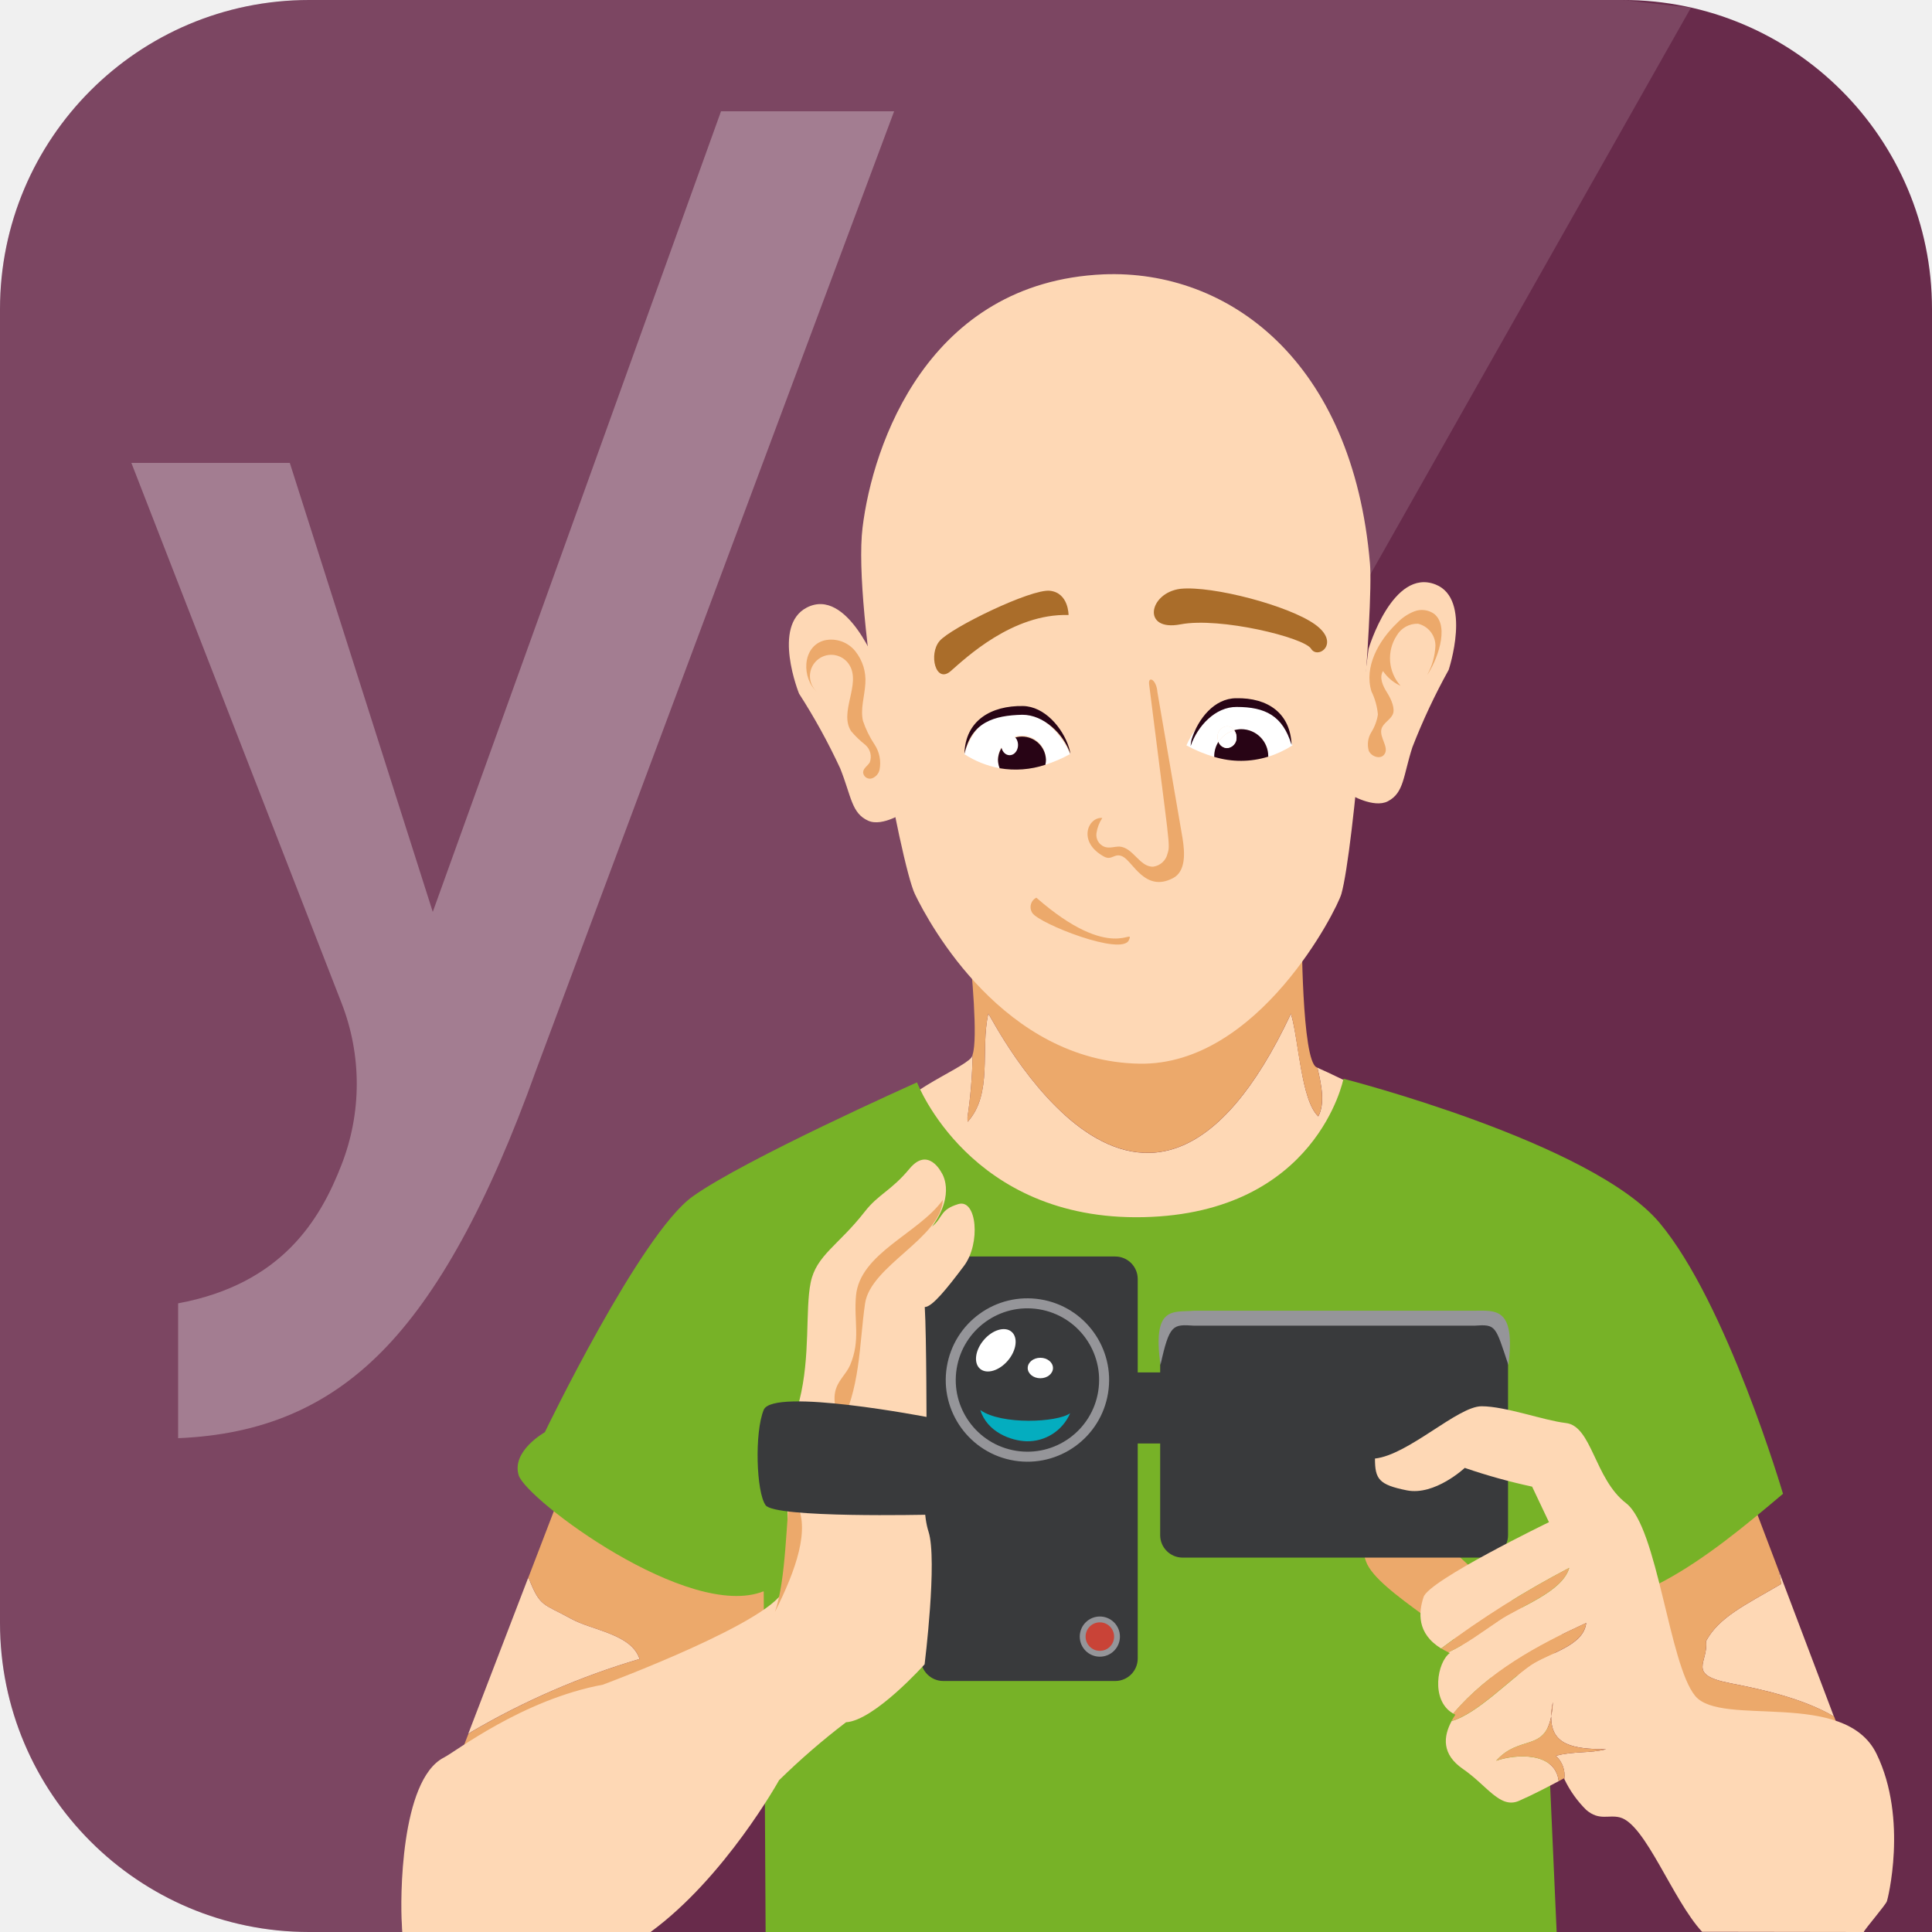
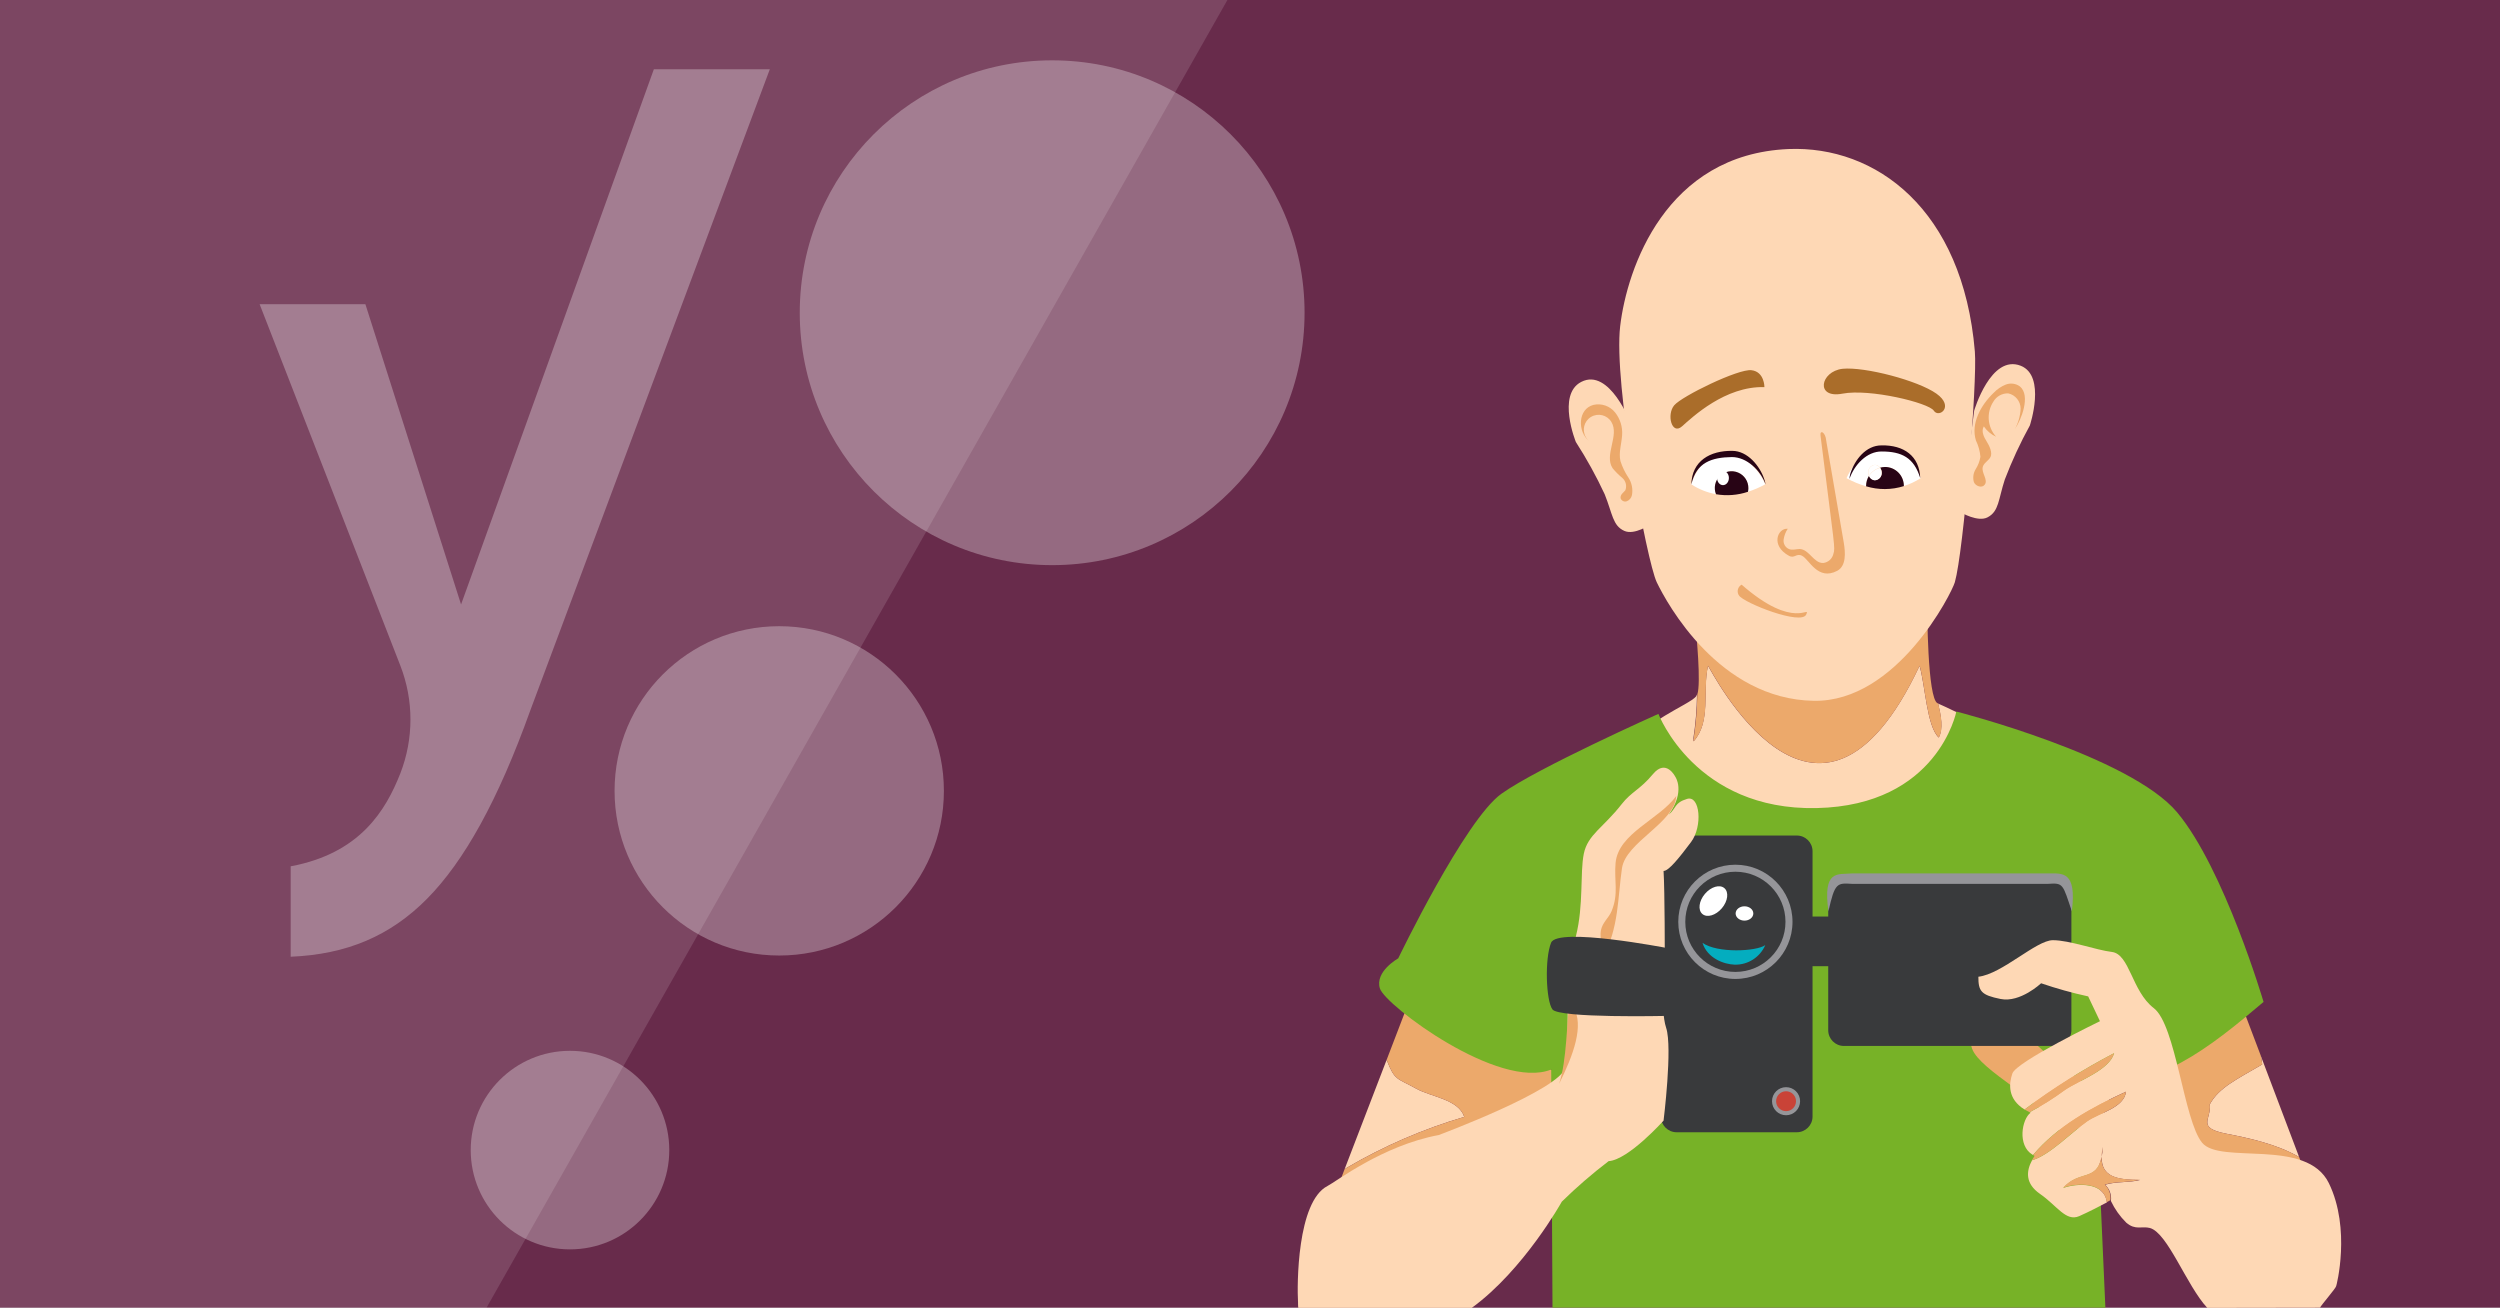
- <svg xmlns="http://www.w3.org/2000/svg" role="img" aria-hidden="true" viewBox="0 0 500 500" focusable="false">
-   <path fill="#682b4b" d="M80 0h340a80 80 0 0 1 80 80v420H80a80 80 0 0 1-80-80V80A80 80 0 0 1 80 0z" />
-   <path fill="#fff" d="M420 0H80A80 80 0 0 0 0 80v340a80 80 0 0 0 80 80h75.89L437.61 2" opacity=".13" />
-   <path fill="#fff" d="M46.1 337.3v34.9c21.6-.9 38.5-8 52.8-22.5s27.4-38 39.9-72.9l92.6-248h-44.8L112 236 75 119.8H34l54.4 139.8a57.54 57.54 0 0 1 0 41.8c-5.5 14.2-15.4 30.9-42.3 35.9z" opacity=".3" />
-   <path fill="#fed8b5" d="M340.94 276.32c1.11 4.6 2 9.32.23 12.6-4.47-4.16-5-19.64-7.07-26.58-37.9 80.76-77.59.62-78.32 0-2.13 9.43 1.25 20.63-5.35 28-.13-.91.08-1.69-.1-.83a121.37 121.37 0 0 0 1.38-16.51 2.55 2.55 0 0 1-.34.72c-2.6 3.22-21.17 10.05-21.17 17.48s31.17 29.25 67.53 32.57c32.16 2.42 54.56-11.11 74-29 2.4-2.91-26.28-16.5-30.79-18.45z" />
-   <path fill="#eca96b" d="M250.43 290.32c6.6-7.35 3.22-18.55 5.35-28 .73.62 40.42 80.76 78.32 0 2 6.94 2.6 22.42 7.07 26.58 1.73-3.28.88-8-.23-12.6l-.19-.08c-3.89-1.59-3.87-35.82-3.87-35.82l-5.15-.12c-16 11.88-28.84 22.84-51.19 19.73-12.49-1.73-23.3-6.37-29.91-16.73.9 8.44 2.47 25.44 1.08 29.65a121.37 121.37 0 0 1-1.38 16.54c.18-.84-.03-.06.1.85z" />
-   <path fill="#fed8b5" d="M285.58 71c-45.49 2-59.75 44.16-62.35 65.52s9.87 87.23 13.54 94.86c3.87 8.06 23.12 43.31 58.11 43.9 30.83.55 51.12-39.92 52.26-43.9 3.22-11.3 8.37-74.21 7.41-85.51C350.1 93.26 317.81 69.7 285.58 71zm168.73 319.6l-1.14-3c-.13.09-.27.16-.39.25.51.86 1.01 1.8 1.53 2.75zm-12.79 34.12c.7 5.56-5.2 8.65 6.23 10.89 8.26 1.6 18.77 3.9 26.86 8.62l-14.23-37.6c.21 1.09.44 2.15.57 3.31-9.33 5.46-16.08 8.57-19.43 14.78z" />
-   <path fill="#eca96b" d="M447.75 435.61c-11.43-2.24-5.53-5.33-6.23-10.89 3.35-6.21 10.1-9.32 19.43-14.78-.13-1.16-.36-2.22-.57-3.31l-6.07-16c-.52-1-1-1.89-1.53-2.78a63.41 63.41 0 0 1-11.46 6.15l-22.69 14.59a212.62 212.62 0 0 1 6.47 21.76c1.76 8.16.62 9.87 8.78 12.6 10.6 3.61 23 4.37 34 6.81 3.06.68 6.59 2.23 10 3l-3.22-8.53c-8.14-4.72-18.66-7.02-26.91-8.62z" />
-   <path fill="#fed8b5" d="M165.51 429.34c-2.1-6.49-12.31-7.4-17.69-10.39-7.35-4.07-8-2.93-11-10.54a.51.51 0 0 1-.19.09l-15.46 40.24c.3-.2.57-.39.89-.59a195.92 195.92 0 0 1 43.45-18.81z" />
-   <path fill="#eca96b" d="M146.34 383.26l-9.69 25.24a.51.51 0 0 0 .19-.09c3 7.61 3.63 6.47 11 10.54 5.38 3 15.59 3.9 17.69 10.39a195.92 195.92 0 0 0-43.43 18.81c-.32.2-.59.39-.89.59l-5.39 14c8-4.63 16-9.41 24.31-12.91 9.58-4 19.58-8.42 29.38-11.87 5.43-1.9 12-2.6 16.83-5.82 1.33-.92 5-3.83 8.93-7.12l5.8-11.27z" />
-   <path fill="#fff" d="M264.48 190.39a6.21 6.21 0 0 1 6.21 6.2 5.83 5.83 0 0 1-.15 1.33 36 36 0 0 0 6.41-2.78c-5.66-13-21.79-16.94-27.43 0a25.31 25.31 0 0 0 9.19 3.68 6.1 6.1 0 0 1-.43-2.23 6.21 6.21 0 0 1 6.2-6.2z" />
-   <path fill="#280415" d="M270.54 197.92a5.83 5.83 0 0 0 .15-1.33 6.21 6.21 0 0 0-12.41 0 6.1 6.1 0 0 0 .43 2.23 24.39 24.39 0 0 0 11.83-.9z" />
-   <path fill="#fff" d="M315.35 192a3 3 0 0 1-.26-1.21 2.67 2.67 0 0 1 2.46-2.84 2.35 2.35 0 0 1 1.88 1.05 6.77 6.77 0 0 1 1.81-.27 7 7 0 0 1 7 7v.11a26.53 26.53 0 0 0 6.25-2.94c-5.67-16.94-21.8-13-27.44 0a35.78 35.78 0 0 0 7.24 3v-.18a7 7 0 0 1 1.06-3.72z" />
-   <path fill="#280415" d="M328.22 195.82v-.11a7 7 0 0 0-7-7 6.77 6.77 0 0 0-1.81.27 3.07 3.07 0 0 1 .59 1.79 2.67 2.67 0 0 1-2.47 2.83 2.46 2.46 0 0 1-2.2-1.62 7 7 0 0 0-1.09 3.72v.18a23.69 23.69 0 0 0 13.98-.06z" />
-   <path fill="#fff" d="M317.55 187.94a2.67 2.67 0 0 0-2.46 2.84 3 3 0 0 0 .26 1.21 7 7 0 0 1 4.08-3 2.35 2.35 0 0 0-1.88-1.05z" />
-   <path fill="#fff" d="M315.35 192a2.46 2.46 0 0 0 2.2 1.62 2.67 2.67 0 0 0 2.47-2.83 3.07 3.07 0 0 0-.59-1.79 7 7 0 0 0-4.08 3z" />
-   <path fill="#77b227" d="M402.86 500H198.14l-.49-88.19c-19.36 7.79-61.46-23.72-63.41-30s6.76-11.15 6.76-11.15 24.68-51.3 38.24-61 58.08-29.54 58.08-29.54S251 316 295.92 315s51.77-35.82 51.77-35.82 64.34 16.44 81.8 37.28 31.95 70.13 31.95 70.13c-20.05 17-40.21 32.94-62.34 29z" />
-   <path fill="#fed8b5" d="M208.79 157.24c-9.09 4.7-2 22.26-2 22.26a161 161 0 0 1 10.65 19.35c2.91 7.28 2.91 11.62 7.27 13.56 3.74 1.67 9.66-2.41 9.66-2.41l-7.22-37.28s-7.84-20.91-18.36-15.48zm162.74-5.97c9.49 3.76 3.38 22.1 3.38 22.1a162.49 162.49 0 0 0-9.38 20c-2.41 7.43-2.13 11.8-6.36 14-3.64 1.9-9.82-1.79-9.82-1.79l4.83-37.66s6.24-21.04 17.35-16.65z" />
-   <path fill="#eca96b" d="M297.4 177.16c5.24 41.93 5.53 41.33 4.75 43.77a4.39 4.39 0 0 1-3.69 3.36c-3.51.18-5.19-5-8.78-5.2-1.32 0-2.73.57-4 0a3.3 3.3 0 0 1-1.92-3.45 9.73 9.73 0 0 1 1.51-3.95c-3.72-.32-6.5 6.23.46 10 2.06 1.12 2.73-1.11 4.86 0 2.6 1.3 5.79 9.36 13 5.56 3.35-1.76 3.06-6.62 2.44-10.39q-3.27-18.85-6.49-37.74c-.25-3.31-2.48-4.35-2.14-1.96z" />
-   <path fill="#aa6d2a" d="M276.54 159.16c-14.5-.41-26.63 11.15-30.5 14.52s-5.79-4.36-2.88-7.79 23.71-13.56 28.57-13 4.81 6.27 4.81 6.27zm28.99-6.78c-8.24 1-10.16 11.15 0 9.2s32 3.4 33.77 6.31 7.79-1.45 1-6.31-26.49-10.03-34.77-9.2z" />
-   <path fill="#eca96b" d="M268.2 232.31A2.75 2.75 0 0 0 267 236a2.61 2.61 0 0 0 .17.28c1.77 2.76 23.23 11.25 25 7 1.54-3.59-4.38 6.18-23.97-10.97z" />
-   <path fill="#280415" d="M276.64 193.45c-1.66-5.19-6.34-10.62-11.87-10.73-8.21-.15-15 3.72-15.17 12.42 1.77-8.23 7.64-10 15-10.16 5.51 0 10.68 4.94 12.42 10.16a9.86 9.86 0 0 0-.38-1.69zm31.74-2.08a10.28 10.28 0 0 0-.25 1.74c1.74-5.19 6.44-10.23 11.94-10.15 7.36 0 11.93 2.26 14.19 9.84-.31-8.23-6.13-12.26-14.34-12.1-5.69.02-9.87 5.35-11.54 10.67z" />
-   <path fill="#eca96b" d="M356.42 392.46s-5.82 3.37-2.91 11.61 27.09 19.85 29.95 28 31.45-6.78 16.44-13-30.47-26.07-36.78-28.53-6.7 1.92-6.7 1.92zM213.36 165.73a8 8 0 0 1 8 2.81 12 12 0 0 1 2.59 8.39c-.18 3.22-1.32 6.47-.62 9.61a25.7 25.7 0 0 0 3 6.13 8.78 8.78 0 0 1 1.3 6.52 3.07 3.07 0 0 1-2 2.26 1.76 1.76 0 0 1-2.19-1.19 1.37 1.37 0 0 1-.07-.34c0-1.07 1.17-1.72 1.72-2.6a4.08 4.08 0 0 0-1.17-4.57 25.18 25.18 0 0 1-3.64-3.51c-3.22-4.91 2.6-12.13-.44-17.12a5.51 5.51 0 0 0-9.43 5.71 5.58 5.58 0 0 0 1.14 1.33c-4.14-3.48-4.08-11.89 1.81-13.43zm157.84-6.83a5.47 5.47 0 0 0-5.2-.67 12.26 12.26 0 0 0-4.49 3.06c-4.78 4.57-8.52 11.33-6.58 17.64a17.06 17.06 0 0 1 1.67 6 12.28 12.28 0 0 1-1.72 4.6 6 6 0 0 0-.65 4.75c.65 1.54 3 2.32 4 1 1.41-1.79-1.27-4.34-.72-6.57.39-1.56 2.2-2.31 2.91-3.77s-.32-3.92-1.41-5.63-2.15-3.93-1.09-5.64a10.9 10.9 0 0 0 4.55 3.82 10.7 10.7 0 0 1-1-13 6.17 6.17 0 0 1 5.5-3.07 5.85 5.85 0 0 1 4.52 5.67 17.11 17.11 0 0 1-2.15 7.61c2.32-3.3 6.01-12.39 1.86-15.8z" />
-   <rect width="90.03" height="63.41" x="300.25" y="339.7" fill="#393a3c" rx="5.82" />
-   <path fill="#959599" d="M300.33 353.26c-2.18-15.59 3.41-13.56 8.78-14.05h72.48c5.37 0 10.7-1 8.78 14.05-3.41-10.18-3.12-10.57-8.78-10.18H309c-5.45-.34-6.33-.47-8.67 10.18z" />
-   <rect width="56.14" height="109.86" x="238.3" y="325.18" fill="#393a3c" rx="5.82" />
-   <path fill="#393a3c" d="M291.06 355.18h13.07v18.39h-13.07z" />
-   <circle cx="265.89" cy="357.13" r="21.14" fill="#959599" transform="rotate(-80.78 265.904 357.133)" />
-   <circle cx="265.89" cy="357.13" r="18.55" fill="#393a3c" transform="rotate(-80.78 265.904 357.133)" />
-   <path fill="#04adbf" d="M265.65 373a12 12 0 0 0 11.3-7.25c-3.32 2.39-17.79 3.07-23.25-.83 1.8 5.74 7.95 7.95 11.95 8.08z" />
-   <ellipse cx="257.72" cy="349.46" fill="#fff" rx="6.29" ry="4.1" transform="rotate(-49.71 257.715 349.46)" />
-   <ellipse cx="269.24" cy="354.04" fill="#fff" rx="3.27" ry="2.65" />
-   <circle cx="284.64" cy="423.55" r="5.2" fill="#959599" />
-   <circle cx="284.64" cy="423.55" r="3.69" fill="#c94337" />
-   <ellipse cx="261.29" cy="192.8" fill="#fff" rx="2.18" ry="2.65" />
-   <path fill="#fed8b5" d="M248 311.62c-4.81 1.45-3.87 3.4-6.78 5.82 6.29-8.7 2.42-14 2.42-14s-3.41-6.81-8.24-1-8 6.52-11.61 11.15c-6.78 8.7-12.57 11.27-14 18.39s0 18.88-2.91 30.49c-2.1 8.45-3.37 16-3.37 16s1 24.18-.5 32.42S156 436 156 436c-20.81 3.87-38.24 17.43-41.14 18.86-11.3 5.81-11.3 36.8-10.86 43.14 0 .21.07 1.85.11 2.05h64.19c19.31-14.08 33.32-39.33 33.32-39.33a184.37 184.37 0 0 1 17.33-15c7.35-.46 20.34-15 20.34-15s3.37-27.1 1-34.37-.5-25.17-.5-25.17 0-25.64-.46-32.92c1.92 0 5.79-4.85 10.15-10.65s3.34-17.45-1.48-15.99z" />
-   <path fill="#eca96b" d="M244 310.55c-6.29 8.71-21.46 13.75-22.47 24.79-.6 6.62 1.25 11.35-1.51 17.92-1.14 2.6-3.27 4-3.89 7s.83 6.6.75 9.85c5.87-10.39 5.45-22.16 7-32.79 1.43-9.75 19.64-16.92 20.12-26.77zm-38.07 78.25c4 6.62 0 17.69-5.37 28.34 2.91-8.24 2.88-24.19 3.94-31.18a9.18 9.18 0 0 1 2.21 7.54" />
-   <path fill="#393a3c" d="M240.25 366.79s-40.19-7.79-42.6-1.92-1.93 21.3.49 24.68 42.11 2.45 42.11 2.45z" />
-   <path fill="#fed8b5" d="M482.34 500c.25-.74 5.81-7.15 6-8 .08 0 5.55-21.16-2.69-38.1s-40.16-6.78-46.94-15-9.69-43.56-17.89-49.88S412 369 405.2 368.27c-5.64-.65-15.59-4.33-21.77-4.33s-18.88 12.57-27.59 13.53c0 5.32 1 6.78 8.24 8.23s15-5.81 15-5.81a152.59 152.59 0 0 0 17.43 4.85l4.36 9.2s-31 15-32.44 19.35c-1.32 3.94-1.8 9.45 4.53 13.33a243.65 243.65 0 0 1 33.16-20.86c-1.79 6.28-12.81 10-18.18 13.61-4.65 3.13-8.37 6-13.12 8.25l.39.19c-3.25 2.32-5 12.15.73 15.57.22-.4.3-.5 0 0l.15.09c9.24-10.86 21.76-17.63 34.42-23.45-.65 6-9.72 7.79-14.31 10.91-5.67 3.9-14 12.65-20.52 14.48-2.16 4-2.62 8.59 2.93 12.4 6.31 4.34 9.59 10.4 14.52 8.24 3.58-1.56 8.07-3.92 10.26-5.09-.91-7.71-11.23-7-16.18-5.28 6-6.73 12.47-2.29 14.24-11.48a20.73 20.73 0 0 1 .43-3.71 26.42 26.42 0 0 1-.43 3.71c-.11 7.42 5.65 8.47 14.2 8.5-4.05 1.09-8.67.47-13 1.71a6.84 6.84 0 0 1 2.19 6 28.34 28.34 0 0 0 5.68 8c3.41 2.9 5.77 1.16 8.73 1.94 6.61 1.73 13.57 21.28 21.24 29.59z" />
-   <path fill="#eca96b" d="M406.11 405.76A243.65 243.65 0 0 0 373 426.62a17.85 17.85 0 0 0 1.86 1c4.75-2.27 8.47-5.12 13.12-8.25 5.32-3.64 16.34-7.37 18.13-13.61zm-30.18 37.62l-.05.09.05-.09zM410.5 420c-12.66 5.82-25.18 12.59-34.42 23.45.19.1.36.22.57.32-.35.52-.68 1.07-1 1.62 6.52-1.83 14.85-10.58 20.52-14.48 4.61-3.1 13.68-4.91 14.33-10.91zm-9.06 24.2a26.42 26.42 0 0 0 .43-3.71 20.73 20.73 0 0 0-.43 3.71zm1.21 10.21c4.32-1.24 8.94-.62 13-1.71-8.55 0-14.31-1.08-14.2-8.5-1.77 9.19-8.21 4.75-14.24 11.48 4.95-1.76 15.27-2.43 16.18 5.28l1.35-.73a2 2 0 0 0 .11.2 6.84 6.84 0 0 0-2.2-6.02z" />
+ <svg xmlns="http://www.w3.org/2000/svg" role="img" aria-hidden="true" viewBox="0 0 520 272" focusable="false">
+   <path fill="#682b4b" d="M0 0h520v272H0z" />
+   <path fill="#fff" d="M0 0v272h101.2L255.3 0H0z" opacity=".13" />
+   <path fill="#fff" d="M60.46 180.19V199c11.62-.48 20.71-4.3 28.4-12.09s14.74-20.43 21.46-39.19l49.8-133.31H136L95.9 125.73 76 63.27H54l29.26 75.15a30.9 30.9 0 0 1 0 22.47c-3.01 7.63-8.33 16.61-22.8 19.3z" opacity=".3" />
+   <circle cx="218.85" cy="65.05" r="52.5" fill="#fff" opacity=".3" />
+   <circle cx="162.08" cy="164.5" r="34.25" fill="#fff" opacity=".3" />
+   <circle cx="118.56" cy="239.22" r="20.65" fill="#fff" opacity=".3" />
+   <path fill="#fed8b5" d="M403.13 146.34c.62 2.58 1.1 5.24.13 7.07-2.51-2.33-2.82-11-4-14.93-21.29 45.38-43.59.35-44 0-1.2 5.3.7 11.59-3 15.72-.07-.51 0-.95-.06-.47a67.27 67.27 0 0 0 .78-9.28 1.66 1.66 0 0 1-.19.4c-1.46 1.81-11.9 5.64-11.9 9.82s17.52 16.43 37.95 18.3c18.06 1.36 30.64-6.25 41.57-16.32 1.36-1.58-14.75-9.22-17.28-10.31z" />
+   <path fill="#eca96b" d="M352.28 154.2c3.71-4.13 1.81-10.42 3-15.72.41.35 22.71 45.38 44 0 1.15 3.9 1.46 12.6 4 14.93 1-1.83.49-4.49-.13-7.07l-.11-.05c-2.19-.89-2.17-20.12-2.17-20.12l-2.87-.07c-9 6.67-16.21 12.83-28.76 11.08-7-1-13.09-3.57-16.81-9.39.51 4.74 1.39 14.29.61 16.66a67.27 67.27 0 0 1-.78 9.28c.06-.48-.05-.04.02.47z" />
+   <path fill="#fed8b5" d="M372 31c-25.56 1.1-33.57 24.81-35 36.81s5.55 49 7.6 53.29c2.18 4.53 13 24.33 32.65 24.67 17.32.3 28.72-22.43 29.36-24.67 1.81-6.35 4.7-41.69 4.16-48C408.28 43.49 390.14 30.26 372 31zm94.82 179.54l-.64-1.7-.18.16c.24.48.53 1 .82 1.54zm-7.19 19.17c.4 3.12-2.92 4.86 3.5 6.11 4.64.9 10.55 2.19 15.09 4.85l-8-21.13c.12.62.25 1.21.32 1.86-5.23 3.07-9.03 4.82-10.91 8.31z" />
+   <path fill="#eca96b" d="M463.13 235.82c-6.42-1.25-3.1-3-3.5-6.11 1.88-3.49 5.68-5.24 10.92-8.31-.07-.65-.2-1.24-.32-1.86l-3.41-9c-.29-.54-.58-1.06-.86-1.57a34.84 34.84 0 0 1-6.44 3.49l-12.74 8.2a120.57 120.57 0 0 1 3.63 12.23c1 4.58.35 5.55 4.93 7.08 6 2 12.92 2.45 19.09 3.82 1.72.38 3.7 1.25 5.61 1.67l-1.82-4.79c-4.54-2.67-10.45-3.95-15.09-4.85z" />
+   <path fill="#fed8b5" d="M304.57 232.31c-1.18-3.65-6.91-4.16-9.93-5.84-4.13-2.29-4.5-1.65-6.18-5.93a.28.28 0 0 1-.1.06l-8.69 22.6.5-.33a109.76 109.76 0 0 1 24.4-10.56z" />
+   <path fill="#eca96b" d="M293.8 206.42l-5.44 14.18a.28.28 0 0 0 .1-.06c1.68 4.28 2.05 3.64 6.18 5.93 3 1.68 8.75 2.19 9.93 5.84a109.76 109.76 0 0 0-24.4 10.56l-.5.33-3 7.87a122.58 122.58 0 0 1 13.65-7.25c5.39-2.28 11-4.73 16.51-6.67 3.05-1.06 6.74-1.46 9.45-3.27.75-.51 2.83-2.15 5-4l3.26-6.33z" />
+   <path fill="#fff" d="M360.18 98.06a3.48 3.48 0 0 1 3.48 3.49 3.65 3.65 0 0 1-.08.74 20 20 0 0 0 3.6-1.56c-3.18-7.3-12.24-9.51-15.41 0a14.21 14.21 0 0 0 5.16 2.07 3.47 3.47 0 0 1 3.25-4.74z" />
+   <path fill="#280415" d="M363.58 102.29a3.65 3.65 0 0 0 .08-.74 3.49 3.49 0 1 0-6.73 1.25 13.61 13.61 0 0 0 6.65-.51z" />
+   <path fill="#fff" d="M388.75 99a1.69 1.69 0 0 1-.15-.68 1.5 1.5 0 0 1 1.4-1.63 1.28 1.28 0 0 1 1.05.59 3.87 3.87 0 0 1 1-.15 3.92 3.92 0 0 1 3.93 3.92v.06a14.66 14.66 0 0 0 3.51-1.65c-3.18-9.51-12.24-7.3-15.41 0a19.75 19.75 0 0 0 4.07 1.69v-.1a3.93 3.93 0 0 1 .6-2.05z" />
+   <path fill="#280415" d="M396 101.11v-.06a3.92 3.92 0 0 0-3.93-3.92 3.87 3.87 0 0 0-1 .15 1.67 1.67 0 0 1 .34 1 1.5 1.5 0 0 1-1.41 1.59 1.39 1.39 0 0 1-1.24-.91 3.93 3.93 0 0 0-.61 2.09v.1a13.23 13.23 0 0 0 7.85-.04z" />
+   <path fill="#fff" d="M390 96.69a1.5 1.5 0 0 0-1.39 1.59 1.69 1.69 0 0 0 .15.68 3.91 3.91 0 0 1 2.24-1.68 1.28 1.28 0 0 0-1-.59z" />
+   <path fill="#fff" d="M388.75 99a1.39 1.39 0 0 0 1.24.91 1.5 1.5 0 0 0 1.39-1.59 1.67 1.67 0 0 0-.34-1 3.91 3.91 0 0 0-2.29 1.68z" />
+   <path fill="#77b227" d="M437.92 272h-115l-.27-49.54c-10.88 4.37-34.53-13.33-35.63-16.86s3.81-6.26 3.81-6.26 13.87-28.82 21.48-34.25 32.64-16.6 32.64-16.6 7.66 20.13 32.9 19.59S406.92 148 406.92 148s36.15 9.24 45.95 21 17.95 39.4 17.95 39.4c-11.26 9.57-22.59 18.5-35 16.32z" />
+   <path fill="#fed8b5" d="M328.89 79.44c-5.11 2.64-1.11 12.5-1.11 12.5a90.53 90.53 0 0 1 6 10.88c1.64 4.08 1.64 6.52 4.09 7.61 2.1.94 5.43-1.35 5.43-1.35l-4.06-20.94s-4.44-11.75-10.35-8.7zm91.43-3.36c5.32 2.12 1.89 12.42 1.89 12.42A89.74 89.74 0 0 0 417 99.74c-1.36 4.17-1.2 6.62-3.58 7.86-2 1.07-5.52-1-5.52-1l2.72-21.16s3.45-11.82 9.7-9.36z" />
+   <path fill="#eca96b" d="M378.67 90.63c2.94 23.56 3.1 23.22 2.67 24.59a2.46 2.46 0 0 1-2.08 1.88c-2 .11-2.91-2.83-4.93-2.91-.74 0-1.53.32-2.25 0a1.87 1.87 0 0 1-1.08-2 5.53 5.53 0 0 1 .85-2.21c-2.09-.18-3.65 3.5.26 5.63 1.16.63 1.54-.63 2.73 0 1.46.73 3.26 5.25 7.3 3.12 1.88-1 1.72-3.72 1.37-5.84q-1.83-10.59-3.65-21.2c-.13-1.82-1.38-2.4-1.19-1.06z" />
+   <path fill="#aa6d2a" d="M367 80.52c-8.15-.24-15 6.26-17.14 8.16s-3.25-2.46-1.62-4.38 13.33-7.62 16.06-7.3 2.7 3.52 2.7 3.52zm16.23-3.81c-4.62.55-5.7 6.26 0 5.17s17.95 1.91 19 3.54 4.37-.82.55-3.54-14.89-5.64-19.55-5.17z" />
+   <path fill="#eca96b" d="M362.26 121.61a1.56 1.56 0 0 0-.65 2.09.86.86 0 0 0 .1.16c1 1.55 13.05 6.32 14 3.93.88-2.03-2.44 3.46-13.45-6.18z" />
+   <path fill="#280415" d="M367 99.78c-.94-2.92-3.56-6-6.67-6-4.61-.08-8.44 2.09-8.53 7 1-4.63 4.29-5.65 8.44-5.71 3.09 0 6 2.78 7 5.71a5.21 5.21 0 0 0-.24-1zm17.84-1.17a5.4 5.4 0 0 0-.15 1c1-2.92 3.62-5.75 6.72-5.7 4.13 0 6.7 1.27 8 5.53-.17-4.63-3.44-6.89-8.05-6.8-3.24-.01-5.59 2.98-6.52 5.97z" />
+   <path fill="#eca96b" d="M411.82 211.58s-3.27 1.9-1.63 6.53 15.22 11.15 16.82 15.74 17.68-3.81 9.24-7.29-17.12-14.69-20.66-16.06-3.77 1.08-3.77 1.08zM331.46 84.21a4.5 4.5 0 0 1 4.48 1.58 6.79 6.79 0 0 1 1.46 4.71c-.11 1.81-.75 3.63-.35 5.4a13.83 13.83 0 0 0 1.66 3.44 5 5 0 0 1 .73 3.67 1.76 1.76 0 0 1-1.12 1.27 1 1 0 0 1-1.24-.67.68.68 0 0 1 0-.19c0-.6.65-1 1-1.46a2.3 2.3 0 0 0-.66-2.57 14.62 14.62 0 0 1-2-2c-1.81-2.76 1.46-6.82-.25-9.62a3.09 3.09 0 1 0-5.29 3.2 2.91 2.91 0 0 0 .64.76c-2.41-1.93-2.38-6.66.94-7.52zm88.67-3.84a3.09 3.09 0 0 0-2.92-.38 7.07 7.07 0 0 0-2.53 1.72c-2.68 2.57-4.78 6.37-3.69 9.91a9.64 9.64 0 0 1 .94 3.4 7.07 7.07 0 0 1-1 2.59 3.34 3.34 0 0 0-.36 2.67c.36.86 1.68 1.3 2.24.55.79-1-.71-2.43-.4-3.69.21-.88 1.24-1.3 1.63-2.12s-.17-2.2-.79-3.16-1.21-2.21-.61-3.17a6.12 6.12 0 0 0 2.55 2.15 6 6 0 0 1-.57-7.3 3.46 3.46 0 0 1 3.1-1.72 3.28 3.28 0 0 1 2.57 3.18 9.69 9.69 0 0 1-1.21 4.27c1.31-1.88 3.38-6.99 1.05-8.9z" />
+   <rect width="50.58" height="35.62" x="380.27" y="181.94" fill="#393a3c" rx="3.27" />
+   <path fill="#959599" d="M380.32 189.56c-1.23-8.75 1.91-7.62 4.93-7.89H426c3 0 6-.54 4.94 7.89-1.91-5.72-1.75-5.94-4.94-5.72h-40.8c-3.07-.19-3.57-.26-4.88 5.72z" />
+   <rect width="31.54" height="61.72" x="345.47" y="173.79" fill="#393a3c" rx="3.27" />
+   <path fill="#393a3c" d="M375.11 190.64h7.34v10.33h-7.34z" />
+   <circle cx="360.96" cy="191.74" r="11.88" fill="#959599" />
+   <circle cx="360.96" cy="191.74" r="10.42" fill="#393a3c" />
+   <path fill="#04adbf" d="M360.83 200.65a6.76 6.76 0 0 0 6.35-4.07c-1.87 1.34-10 1.72-13.06-.47 1.01 3.23 4.47 4.47 6.71 4.54z" />
+   <ellipse cx="356.38" cy="187.43" fill="#fff" rx="3.53" ry="2.31" transform="rotate(-49.71 356.374 187.423)" />
+   <ellipse cx="362.85" cy="190" fill="#fff" rx="1.84" ry="1.49" />
+   <circle cx="371.5" cy="229.05" r="2.92" fill="#959599" />
+   <circle cx="371.5" cy="229.05" r="2.07" fill="#c94337" />
+   <ellipse cx="358.38" cy="99.42" fill="#fff" rx="1.23" ry="1.49" />
+   <path fill="#fed8b5" d="M350.91 166.17c-2.7.82-2.18 1.91-3.81 3.27 3.53-4.89 1.36-7.88 1.36-7.88s-1.91-3.83-4.63-.56-4.49 3.66-6.52 6.26c-3.81 4.89-7.07 6.34-7.88 10.33s0 10.61-1.64 17.14c-1.18 4.74-1.89 9-1.89 9s.54 13.59-.28 18.22-26.37 14.14-26.37 14.14c-11.69 2.17-21.48 9.79-23.12 10.59-6.36 3.26-6.36 20.67-6.14 24.2 0 .11 0 1 .06 1.15h36.09c10.85-7.91 18.72-22.09 18.72-22.09a103.74 103.74 0 0 1 9.73-8.42c4.13-.27 11.43-8.43 11.43-8.43s1.9-15.22.54-19.3-.28-14.14-.28-14.14 0-14.41-.26-18.49c1.08 0 3.25-2.73 5.71-6s1.89-9.81-.82-8.99z" />
+   <path fill="#eca96b" d="M348.66 165.57c-3.53 4.89-12.05 7.72-12.62 13.92-.34 3.72.7 6.38-.85 10.07-.64 1.46-1.84 2.26-2.19 3.91s.47 3.71.43 5.53c3.29-5.83 3.06-12.44 3.94-18.41.8-5.46 11.03-9.49 11.29-15.02zm-21.38 43.96c2.26 3.72 0 9.93-3 15.92 1.64-4.63 1.62-13.59 2.22-17.52a5.17 5.17 0 0 1 1.24 4.24" />
+   <path fill="#393a3c" d="M346.56 197.16s-22.58-4.37-23.93-1.08-1.08 12 .27 13.87 23.66 1.36 23.66 1.36z" />
+   <path fill="#fed8b5" d="M482.57 272c.13-.42 3.26-4 3.35-4.48.05 0 3.12-11.89-1.51-21.41s-22.56-3.81-26.37-8.42-5.44-24.47-10.05-28-4.99-11.27-8.76-11.69c-3.17-.37-8.76-2.44-12.23-2.44s-10.61 7.06-15.5 7.6c0 3 .54 3.81 4.63 4.63s8.42-3.27 8.42-3.27a87.71 87.71 0 0 0 9.79 2.73l2.45 5.16s-17.41 8.43-18.22 10.88c-.74 2.21-1 5.3 2.54 7.49a136.91 136.91 0 0 1 18.63-11.73c-1 3.54-7.19 5.61-10.21 7.65a59.2 59.2 0 0 1-7.37 4.64l.21.1c-1.82 1.31-2.82 6.83.41 8.75.13-.22.18-.28 0 0l.08.05c5.19-6.1 12.22-9.9 19.34-13.17-.37 3.34-5.46 4.38-8 6.13-3.19 2.19-7.87 7.1-11.53 8.13-1.22 2.26-1.47 4.83 1.65 7 3.54 2.44 5.38 5.84 8.15 4.63 2-.88 4.53-2.2 5.77-2.86-.51-4.33-6.31-4-9.09-3 3.39-3.78 7-1.28 8-6.45a11.26 11.26 0 0 1 .24-2.08 15.16 15.16 0 0 1-.24 2.08c-.06 4.17 3.17 4.76 8 4.78-2.28.61-4.88.26-7.3 1a3.82 3.82 0 0 1 1.22 3.38 16 16 0 0 0 3.2 4.51c1.91 1.64 3.24.66 4.9 1.1 3.71 1 7.62 11.95 11.94 16.62z" />
+   <path fill="#eca96b" d="M439.74 219.05a136.91 136.91 0 0 0-18.63 11.73c.32.19.67.38 1.05.56a59.2 59.2 0 0 0 7.37-4.64c3.02-2.04 9.2-4.11 10.21-7.65zm-16.96 21.14v.05-.05zm19.43-13.12c-7.12 3.27-14.15 7.07-19.34 13.17a3.3 3.3 0 0 0 .32.18c-.2.3-.38.6-.55.91 3.66-1 8.34-5.94 11.53-8.13 2.58-1.76 7.67-2.79 8.04-6.13zm-5.09 13.58a15.16 15.16 0 0 0 .24-2.08 11.26 11.26 0 0 0-.24 2.08z" />
+   <path fill="#eca96b" d="M437.8 246.39c2.42-.7 5-.35 7.3-1-4.81 0-8-.61-8-4.78-1 5.17-4.61 2.67-8 6.45 2.78-1 8.58-1.36 9.09 3l.76-.41v.11a3.82 3.82 0 0 0-1.15-3.37z" />
</svg>
